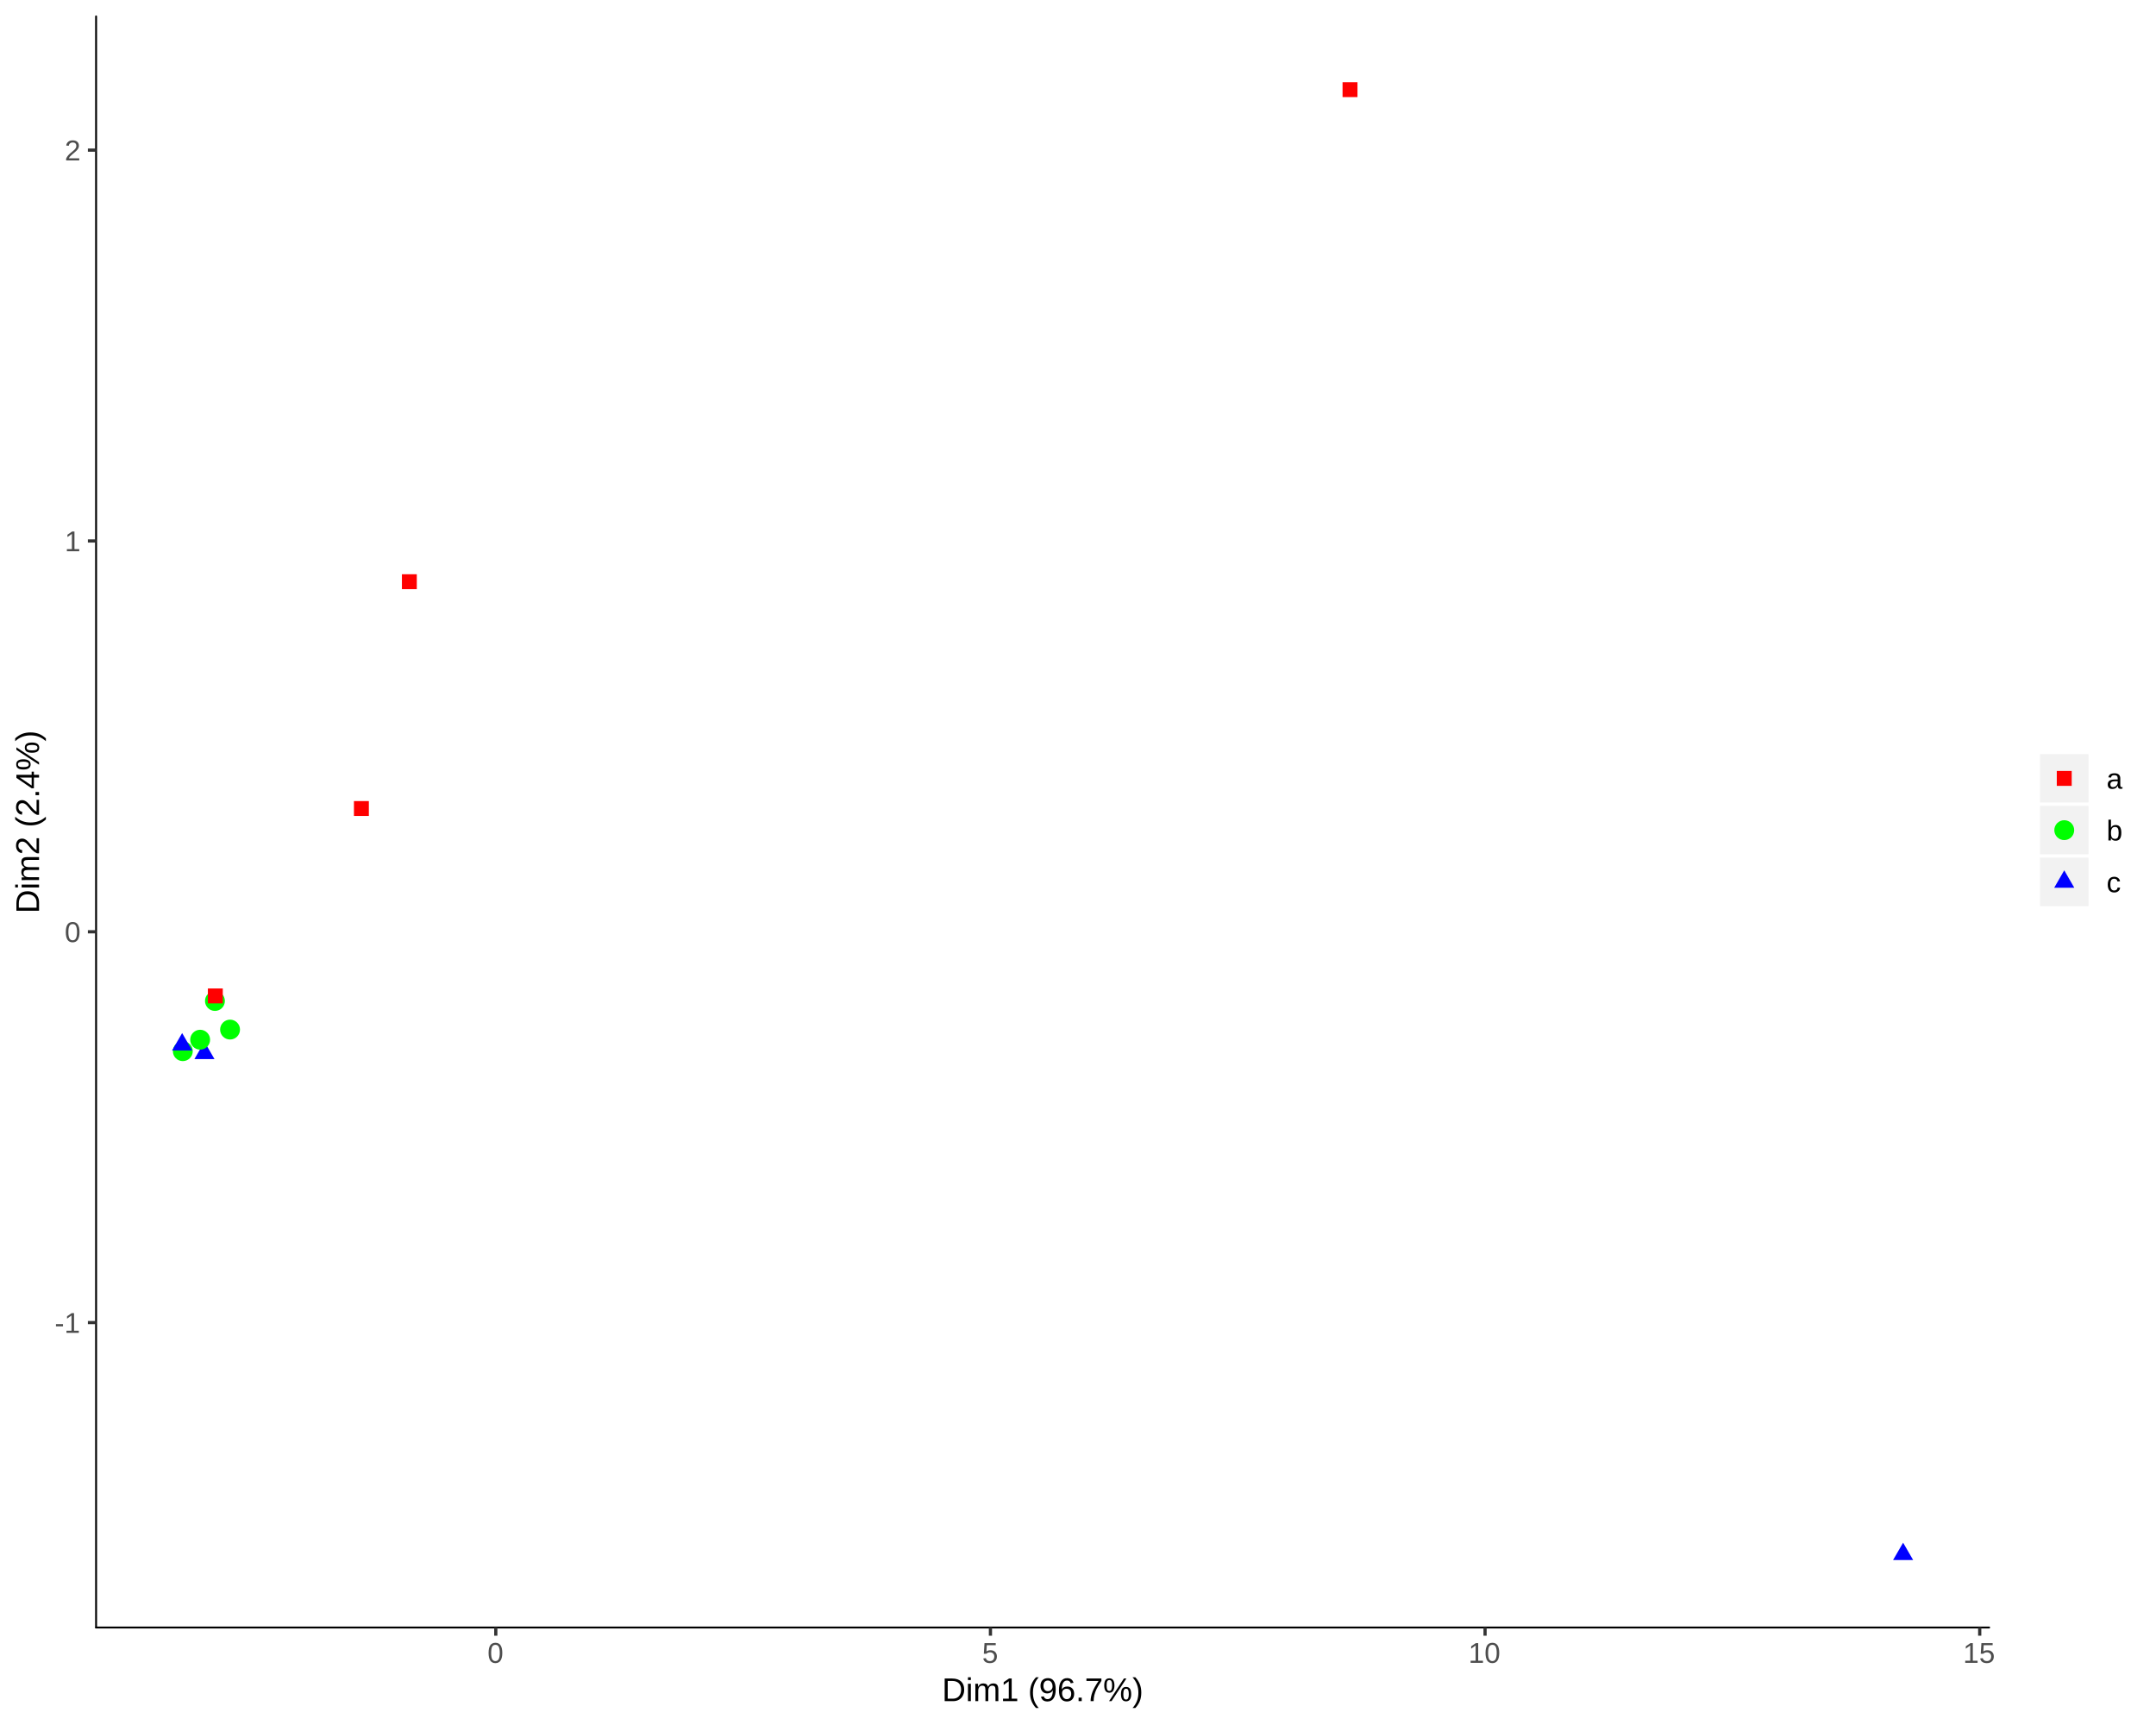
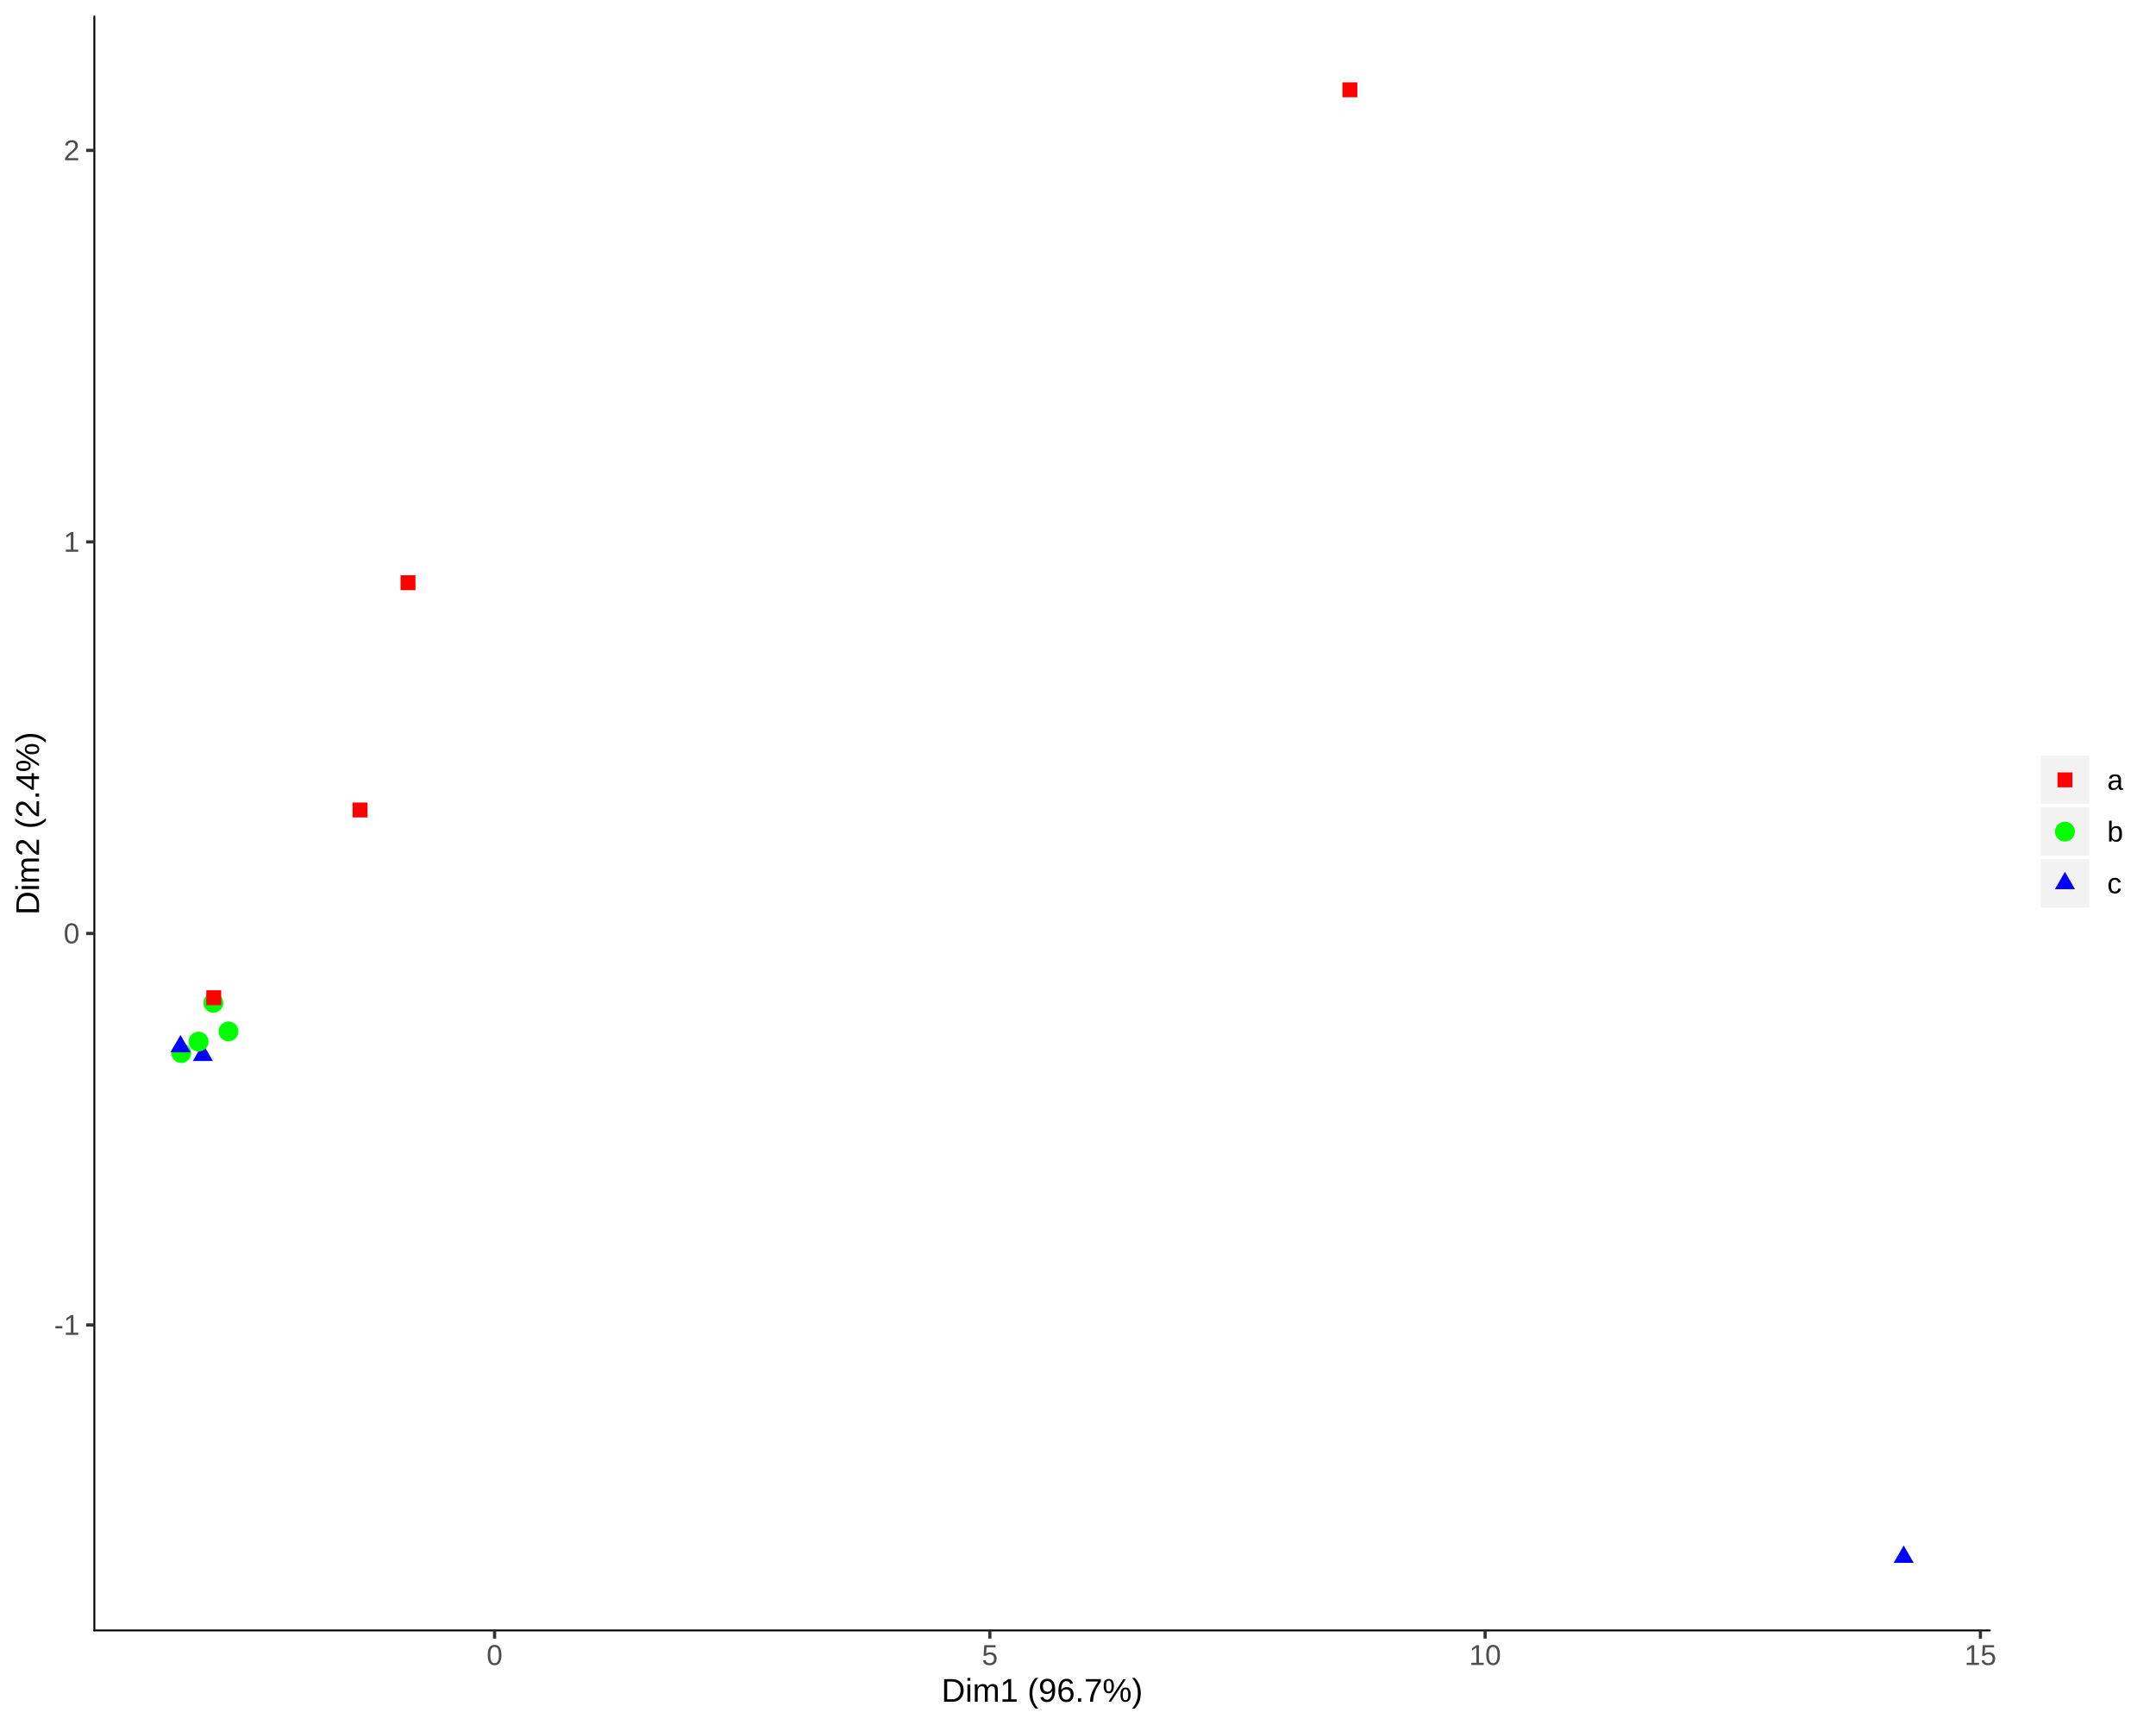
<svg xmlns="http://www.w3.org/2000/svg" viewBox="0 0 720.00 576.00">
  <defs>
    <style type="text/css">
-     line, polyline, path, rect, circle {
+     line, polyline, polygon, path, rect, circle {
      fill: none;
      stroke: #000000;
      stroke-linecap: round;
      stroke-linejoin: round;
      stroke-miterlimit: 10.00;
    }
  </style>
  </defs>
  <rect width="100%" height="100%" style="stroke: none; fill: #FFFFFF;" />
  <defs>
-     <clipPath id="cpMzIuMDg5Mnw2NjQuMjgyfDU0My40NDN8NS40Nzk0NQ==">
-       <rect x="32.09" y="5.48" width="632.19" height="537.96" />
+     <clipPath id="cpMzEuNTF8NjY0LjUyfDU0NC40M3w1LjQ4">
+       <rect x="31.51" y="5.48" width="633.01" height="538.95" />
    </clipPath>
  </defs>
-   <polyline points="134.22,196.73 139.19,196.73 139.19,191.75 134.22,191.75 " style="stroke-width: 0.71; stroke: none; fill: #FF0000;" clip-path="url(#cpMzIuMDg5Mnw2NjQuMjgyfDU0My40NDN8NS40Nzk0NQ==)" />
-   <circle cx="76.83" cy="343.79" r="2.49pt" style="stroke-width: 0.71; stroke: none; fill: #00FF00;" clip-path="url(#cpMzIuMDg5Mnw2NjQuMjgyfDU0My40NDN8NS40Nzk0NQ==)" />
-   <polyline points="635.55,515.12 638.90,520.92 632.19,520.92 " style="stroke-width: 0.71; stroke: none; fill: #0000FF;" clip-path="url(#cpMzIuMDg5Mnw2NjQuMjgyfDU0My40NDN8NS40Nzk0NQ==)" />
-   <polyline points="448.35,32.42 453.33,32.42 453.33,27.44 448.35,27.44 " style="stroke-width: 0.71; stroke: none; fill: #FF0000;" clip-path="url(#cpMzIuMDg5Mnw2NjQuMjgyfDU0My40NDN8NS40Nzk0NQ==)" />
-   <circle cx="71.78" cy="334.24" r="2.49pt" style="stroke-width: 0.71; stroke: none; fill: #00FF00;" clip-path="url(#cpMzIuMDg5Mnw2NjQuMjgyfDU0My40NDN8NS40Nzk0NQ==)" />
-   <polyline points="68.28,347.83 71.63,353.64 64.93,353.64 " style="stroke-width: 0.71; stroke: none; fill: #0000FF;" clip-path="url(#cpMzIuMDg5Mnw2NjQuMjgyfDU0My40NDN8NS40Nzk0NQ==)" />
-   <polyline points="118.20,272.46 123.18,272.46 123.18,267.49 118.20,267.49 " style="stroke-width: 0.71; stroke: none; fill: #FF0000;" clip-path="url(#cpMzIuMDg5Mnw2NjQuMjgyfDU0My40NDN8NS40Nzk0NQ==)" />
-   <circle cx="61.05" cy="351.00" r="2.49pt" style="stroke-width: 0.71; stroke: none; fill: #00FF00;" clip-path="url(#cpMzIuMDg5Mnw2NjQuMjgyfDU0My40NDN8NS40Nzk0NQ==)" />
-   <polyline points="60.83,344.95 64.18,350.76 57.47,350.76 " style="stroke-width: 0.71; stroke: none; fill: #0000FF;" clip-path="url(#cpMzIuMDg5Mnw2NjQuMjgyfDU0My40NDN8NS40Nzk0NQ==)" />
-   <polyline points="69.42,335.04 74.40,335.04 74.40,330.06 69.42,330.06 " style="stroke-width: 0.71; stroke: none; fill: #FF0000;" clip-path="url(#cpMzIuMDg5Mnw2NjQuMjgyfDU0My40NDN8NS40Nzk0NQ==)" />
-   <circle cx="66.84" cy="347.17" r="2.49pt" style="stroke-width: 0.71; stroke: none; fill: #00FF00;" clip-path="url(#cpMzIuMDg5Mnw2NjQuMjgyfDU0My40NDN8NS40Nzk0NQ==)" />
+   <polygon points="133.77,197.07 138.75,197.07 138.75,192.10 133.77,192.10 " style="stroke-width: 0.71; stroke: none; fill: #FF0000;" clip-path="url(#cpMzEuNTF8NjY0LjUyfDU0NC40M3w1LjQ4)" />
+   <circle cx="76.31" cy="344.40" r="2.49pt" style="stroke-width: 0.71; stroke: none; fill: #00FF00;" clip-path="url(#cpMzEuNTF8NjY0LjUyfDU0NC40M3w1LjQ4)" />
+   <polygon points="635.74,516.06 639.09,521.86 632.39,521.86 " style="stroke-width: 0.71; stroke: none; fill: #0000FF;" clip-path="url(#cpMzEuNTF8NjY0LjUyfDU0NC40M3w1LjQ4)" />
+   <polygon points="448.31,32.47 453.29,32.47 453.29,27.49 448.31,27.49 " style="stroke-width: 0.71; stroke: none; fill: #FF0000;" clip-path="url(#cpMzEuNTF8NjY0LjUyfDU0NC40M3w1LjQ4)" />
+   <circle cx="71.25" cy="334.84" r="2.49pt" style="stroke-width: 0.71; stroke: none; fill: #00FF00;" clip-path="url(#cpMzEuNTF8NjY0LjUyfDU0NC40M3w1LjQ4)" />
+   <polygon points="67.75,348.47 71.10,354.27 64.40,354.27 " style="stroke-width: 0.71; stroke: none; fill: #0000FF;" clip-path="url(#cpMzEuNTF8NjY0LjUyfDU0NC40M3w1LjQ4)" />
+   <polygon points="117.74,272.95 122.72,272.95 122.72,267.97 117.74,267.97 " style="stroke-width: 0.71; stroke: none; fill: #FF0000;" clip-path="url(#cpMzEuNTF8NjY0LjUyfDU0NC40M3w1LjQ4)" />
+   <circle cx="60.51" cy="351.63" r="2.49pt" style="stroke-width: 0.71; stroke: none; fill: #00FF00;" clip-path="url(#cpMzEuNTF8NjY0LjUyfDU0NC40M3w1LjQ4)" />
+   <polygon points="60.28,345.58 63.63,351.39 56.93,351.39 " style="stroke-width: 0.71; stroke: none; fill: #0000FF;" clip-path="url(#cpMzEuNTF8NjY0LjUyfDU0NC40M3w1LjQ4)" />
+   <polygon points="68.89,335.64 73.87,335.64 73.87,330.66 68.89,330.66 " style="stroke-width: 0.71; stroke: none; fill: #FF0000;" clip-path="url(#cpMzEuNTF8NjY0LjUyfDU0NC40M3w1LjQ4)" />
+   <circle cx="66.31" cy="347.80" r="2.49pt" style="stroke-width: 0.71; stroke: none; fill: #00FF00;" clip-path="url(#cpMzEuNTF8NjY0LjUyfDU0NC40M3w1LjQ4)" />
  <defs>
-     <clipPath id="cpMHw3MjB8NTc2fDA=">
+     <clipPath id="cpMC4wMHw3MjAuMDB8NTc2LjAwfDAuMDA=">
      <rect x="0.00" y="0.00" width="720.00" height="576.00" />
    </clipPath>
  </defs>
-   <polyline points="32.09,543.44 32.09,5.48 " style="stroke-width: 0.64;" clip-path="url(#cpMHw3MjB8NTc2fDA=)" />
-   <g clip-path="url(#cpMHw3MjB8NTc2fDA=)">
-     <text x="18.27" y="445.06" style="font-size: 9.60px; fill: #4D4D4D; font-family: Liberation Sans;" textLength="8.89px" lengthAdjust="spacingAndGlyphs">-1</text>
+   <polyline points="31.51,544.43 31.51,5.48 " style="stroke-width: 0.64;" clip-path="url(#cpMC4wMHw3MjAuMDB8NTc2LjAwfDAuMDA=)" />
+   <g clip-path="url(#cpMC4wMHw3MjAuMDB8NTc2LjAwfDAuMDA=)">
+     <text x="18.06" y="445.72" style="font-size: 9.60px; fill: #4D4D4D; font-family: Liberation Sans;" textLength="8.52px" lengthAdjust="spacingAndGlyphs">-1</text>
  </g>
-   <g clip-path="url(#cpMHw3MjB8NTc2fDA=)">
-     <text x="21.60" y="314.57" style="font-size: 9.60px; fill: #4D4D4D; font-family: Liberation Sans;" textLength="5.56px" lengthAdjust="spacingAndGlyphs">0</text>
+   <g clip-path="url(#cpMC4wMHw3MjAuMDB8NTc2LjAwfDAuMDA=)">
+     <text x="21.25" y="314.98" style="font-size: 9.60px; fill: #4D4D4D; font-family: Liberation Sans;" textLength="5.33px" lengthAdjust="spacingAndGlyphs">0</text>
  </g>
-   <g clip-path="url(#cpMHw3MjB8NTc2fDA=)">
-     <text x="21.60" y="184.07" style="font-size: 9.60px; fill: #4D4D4D; font-family: Liberation Sans;" textLength="5.56px" lengthAdjust="spacingAndGlyphs">1</text>
+   <g clip-path="url(#cpMC4wMHw3MjAuMDB8NTc2LjAwfDAuMDA=)">
+     <text x="21.25" y="184.25" style="font-size: 9.60px; fill: #4D4D4D; font-family: Liberation Sans;" textLength="5.33px" lengthAdjust="spacingAndGlyphs">1</text>
  </g>
-   <g clip-path="url(#cpMHw3MjB8NTc2fDA=)">
-     <text x="21.60" y="53.57" style="font-size: 9.60px; fill: #4D4D4D; font-family: Liberation Sans;" textLength="5.56px" lengthAdjust="spacingAndGlyphs">2</text>
+   <g clip-path="url(#cpMC4wMHw3MjAuMDB8NTc2LjAwfDAuMDA=)">
+     <text x="21.25" y="53.51" style="font-size: 9.60px; fill: #4D4D4D; font-family: Liberation Sans;" textLength="5.33px" lengthAdjust="spacingAndGlyphs">2</text>
  </g>
-   <polyline points="29.35,441.63 32.09,441.63 " style="stroke-width: 1.07; stroke: #333333; stroke-linecap: butt;" clip-path="url(#cpMHw3MjB8NTc2fDA=)" />
-   <polyline points="29.35,311.13 32.09,311.13 " style="stroke-width: 1.07; stroke: #333333; stroke-linecap: butt;" clip-path="url(#cpMHw3MjB8NTc2fDA=)" />
-   <polyline points="29.35,180.63 32.09,180.63 " style="stroke-width: 1.07; stroke: #333333; stroke-linecap: butt;" clip-path="url(#cpMHw3MjB8NTc2fDA=)" />
-   <polyline points="29.35,50.13 32.09,50.13 " style="stroke-width: 1.07; stroke: #333333; stroke-linecap: butt;" clip-path="url(#cpMHw3MjB8NTc2fDA=)" />
-   <polyline points="32.09,543.44 664.28,543.44 " style="stroke-width: 0.64;" clip-path="url(#cpMHw3MjB8NTc2fDA=)" />
-   <polyline points="165.57,546.18 165.57,543.44 " style="stroke-width: 1.07; stroke: #333333; stroke-linecap: butt;" clip-path="url(#cpMHw3MjB8NTc2fDA=)" />
-   <polyline points="330.76,546.18 330.76,543.44 " style="stroke-width: 1.07; stroke: #333333; stroke-linecap: butt;" clip-path="url(#cpMHw3MjB8NTc2fDA=)" />
-   <polyline points="495.94,546.18 495.94,543.44 " style="stroke-width: 1.07; stroke: #333333; stroke-linecap: butt;" clip-path="url(#cpMHw3MjB8NTc2fDA=)" />
-   <polyline points="661.13,546.18 661.13,543.44 " style="stroke-width: 1.07; stroke: #333333; stroke-linecap: butt;" clip-path="url(#cpMHw3MjB8NTc2fDA=)" />
-   <g clip-path="url(#cpMHw3MjB8NTc2fDA=)">
-     <text x="162.79" y="555.25" style="font-size: 9.60px; fill: #4D4D4D; font-family: Liberation Sans;" textLength="5.56px" lengthAdjust="spacingAndGlyphs">0</text>
+   <polyline points="28.77,442.42 31.51,442.42 " style="stroke-width: 1.07; stroke: #333333; stroke-linecap: butt;" clip-path="url(#cpMC4wMHw3MjAuMDB8NTc2LjAwfDAuMDA=)" />
+   <polyline points="28.77,311.69 31.51,311.69 " style="stroke-width: 1.07; stroke: #333333; stroke-linecap: butt;" clip-path="url(#cpMC4wMHw3MjAuMDB8NTc2LjAwfDAuMDA=)" />
+   <polyline points="28.77,180.95 31.51,180.95 " style="stroke-width: 1.07; stroke: #333333; stroke-linecap: butt;" clip-path="url(#cpMC4wMHw3MjAuMDB8NTc2LjAwfDAuMDA=)" />
+   <polyline points="28.77,50.21 31.51,50.21 " style="stroke-width: 1.07; stroke: #333333; stroke-linecap: butt;" clip-path="url(#cpMC4wMHw3MjAuMDB8NTc2LjAwfDAuMDA=)" />
+   <polyline points="31.51,544.43 664.52,544.43 " style="stroke-width: 0.64;" clip-path="url(#cpMC4wMHw3MjAuMDB8NTc2LjAwfDAuMDA=)" />
+   <polyline points="165.17,547.17 165.17,544.43 " style="stroke-width: 1.07; stroke: #333333; stroke-linecap: butt;" clip-path="url(#cpMC4wMHw3MjAuMDB8NTc2LjAwfDAuMDA=)" />
+   <polyline points="330.56,547.17 330.56,544.43 " style="stroke-width: 1.07; stroke: #333333; stroke-linecap: butt;" clip-path="url(#cpMC4wMHw3MjAuMDB8NTc2LjAwfDAuMDA=)" />
+   <polyline points="495.96,547.17 495.96,544.43 " style="stroke-width: 1.07; stroke: #333333; stroke-linecap: butt;" clip-path="url(#cpMC4wMHw3MjAuMDB8NTc2LjAwfDAuMDA=)" />
+   <polyline points="661.36,547.17 661.36,544.43 " style="stroke-width: 1.07; stroke: #333333; stroke-linecap: butt;" clip-path="url(#cpMC4wMHw3MjAuMDB8NTc2LjAwfDAuMDA=)" />
+   <g clip-path="url(#cpMC4wMHw3MjAuMDB8NTc2LjAwfDAuMDA=)">
+     <text x="162.50" y="555.95" style="font-size: 9.60px; fill: #4D4D4D; font-family: Liberation Sans;" textLength="5.33px" lengthAdjust="spacingAndGlyphs">0</text>
  </g>
-   <g clip-path="url(#cpMHw3MjB8NTc2fDA=)">
-     <text x="327.98" y="555.25" style="font-size: 9.60px; fill: #4D4D4D; font-family: Liberation Sans;" textLength="5.56px" lengthAdjust="spacingAndGlyphs">5</text>
+   <g clip-path="url(#cpMC4wMHw3MjAuMDB8NTc2LjAwfDAuMDA=)">
+     <text x="327.90" y="555.95" style="font-size: 9.60px; fill: #4D4D4D; font-family: Liberation Sans;" textLength="5.33px" lengthAdjust="spacingAndGlyphs">5</text>
  </g>
-   <g clip-path="url(#cpMHw3MjB8NTc2fDA=)">
-     <text x="490.38" y="555.25" style="font-size: 9.60px; fill: #4D4D4D; font-family: Liberation Sans;" textLength="11.12px" lengthAdjust="spacingAndGlyphs">10</text>
+   <g clip-path="url(#cpMC4wMHw3MjAuMDB8NTc2LjAwfDAuMDA=)">
+     <text x="490.63" y="555.95" style="font-size: 9.60px; fill: #4D4D4D; font-family: Liberation Sans;" textLength="10.66px" lengthAdjust="spacingAndGlyphs">10</text>
  </g>
-   <g clip-path="url(#cpMHw3MjB8NTc2fDA=)">
-     <text x="655.56" y="555.25" style="font-size: 9.60px; fill: #4D4D4D; font-family: Liberation Sans;" textLength="11.12px" lengthAdjust="spacingAndGlyphs">15</text>
+   <g clip-path="url(#cpMC4wMHw3MjAuMDB8NTc2LjAwfDAuMDA=)">
+     <text x="656.03" y="555.95" style="font-size: 9.60px; fill: #4D4D4D; font-family: Liberation Sans;" textLength="10.66px" lengthAdjust="spacingAndGlyphs">15</text>
  </g>
-   <g clip-path="url(#cpMHw3MjB8NTc2fDA=)">
-     <text x="314.57" y="568.04" style="font-size: 11.00px; font-family: Liberation Sans;" textLength="67.24px" lengthAdjust="spacingAndGlyphs">Dim1 (96.7%)</text>
+   <g clip-path="url(#cpMC4wMHw3MjAuMDB8NTc2LjAwfDAuMDA=)">
+     <text x="314.39" y="568.24" style="font-size: 11.00px; font-family: Liberation Sans;" textLength="67.25px" lengthAdjust="spacingAndGlyphs">Dim1 (96.7%)</text>
  </g>
-   <g clip-path="url(#cpMHw3MjB8NTc2fDA=)">
-     <text transform="translate(13.04,305.02) rotate(-90)" style="font-size: 11.00px; font-family: Liberation Sans;" textLength="61.12px" lengthAdjust="spacingAndGlyphs">Dim2 (2.4%)</text>
+   <g clip-path="url(#cpMC4wMHw3MjAuMDB8NTc2LjAwfDAuMDA=)">
+     <text transform="translate(13.04,305.52) rotate(-90)" style="font-size: 11.00px; font-family: Liberation Sans;" textLength="61.12px" lengthAdjust="spacingAndGlyphs">Dim2 (2.4%)</text>
  </g>
-   <rect x="675.24" y="240.32" width="39.28" height="68.28" style="stroke-width: 1.07; stroke: none; fill: #FFFFFF;" clip-path="url(#cpMHw3MjB8NTc2fDA=)" />
-   <rect x="680.72" y="251.28" width="17.28" height="17.28" style="stroke-width: 1.07; stroke: #FFFFFF; fill: #F2F2F2;" clip-path="url(#cpMHw3MjB8NTc2fDA=)" />
-   <polyline points="686.87,262.41 691.85,262.41 691.85,257.43 686.87,257.43 " style="stroke-width: 0.71; stroke: none; fill: #FF0000;" clip-path="url(#cpMHw3MjB8NTc2fDA=)" />
-   <rect x="680.72" y="268.56" width="17.28" height="17.28" style="stroke-width: 1.07; stroke: #FFFFFF; fill: #F2F2F2;" clip-path="url(#cpMHw3MjB8NTc2fDA=)" />
-   <circle cx="689.36" cy="277.20" r="2.49pt" style="stroke-width: 0.71; stroke: none; fill: #00FF00;" clip-path="url(#cpMHw3MjB8NTc2fDA=)" />
-   <rect x="680.72" y="285.84" width="17.28" height="17.28" style="stroke-width: 1.07; stroke: #FFFFFF; fill: #F2F2F2;" clip-path="url(#cpMHw3MjB8NTc2fDA=)" />
-   <polyline points="689.36,290.61 692.71,296.42 686.01,296.42 " style="stroke-width: 0.71; stroke: none; fill: #0000FF;" clip-path="url(#cpMHw3MjB8NTc2fDA=)" />
-   <g clip-path="url(#cpMHw3MjB8NTc2fDA=)">
-     <text x="703.48" y="263.36" style="font-size: 9.60px; font-family: Liberation Sans;" textLength="5.56px" lengthAdjust="spacingAndGlyphs">a</text>
+   <rect x="675.47" y="240.81" width="39.05" height="68.28" style="stroke-width: 1.07; stroke: none; fill: #FFFFFF;" clip-path="url(#cpMC4wMHw3MjAuMDB8NTc2LjAwfDAuMDA=)" />
+   <rect x="680.95" y="251.77" width="17.28" height="17.28" style="stroke-width: 1.07; stroke: #FFFFFF; fill: #F2F2F2;" clip-path="url(#cpMC4wMHw3MjAuMDB8NTc2LjAwfDAuMDA=)" />
+   <polygon points="687.11,262.90 692.08,262.90 692.08,257.92 687.11,257.92 " style="stroke-width: 0.71; stroke: none; fill: #FF0000;" clip-path="url(#cpMC4wMHw3MjAuMDB8NTc2LjAwfDAuMDA=)" />
+   <rect x="680.95" y="269.05" width="17.28" height="17.28" style="stroke-width: 1.07; stroke: #FFFFFF; fill: #F2F2F2;" clip-path="url(#cpMC4wMHw3MjAuMDB8NTc2LjAwfDAuMDA=)" />
+   <circle cx="689.59" cy="277.69" r="2.49pt" style="stroke-width: 0.71; stroke: none; fill: #00FF00;" clip-path="url(#cpMC4wMHw3MjAuMDB8NTc2LjAwfDAuMDA=)" />
+   <rect x="680.95" y="286.33" width="17.28" height="17.28" style="stroke-width: 1.07; stroke: #FFFFFF; fill: #F2F2F2;" clip-path="url(#cpMC4wMHw3MjAuMDB8NTc2LjAwfDAuMDA=)" />
+   <polygon points="689.59,291.10 692.94,296.91 686.24,296.91 " style="stroke-width: 0.71; stroke: none; fill: #0000FF;" clip-path="url(#cpMC4wMHw3MjAuMDB8NTc2LjAwfDAuMDA=)" />
+   <g clip-path="url(#cpMC4wMHw3MjAuMDB8NTc2LjAwfDAuMDA=)">
+     <text x="703.71" y="263.71" style="font-size: 9.60px; font-family: Liberation Sans;" textLength="5.33px" lengthAdjust="spacingAndGlyphs">a</text>
  </g>
-   <g clip-path="url(#cpMHw3MjB8NTc2fDA=)">
-     <text x="703.48" y="280.64" style="font-size: 9.60px; font-family: Liberation Sans;" textLength="5.56px" lengthAdjust="spacingAndGlyphs">b</text>
+   <g clip-path="url(#cpMC4wMHw3MjAuMDB8NTc2LjAwfDAuMDA=)">
+     <text x="703.71" y="280.99" style="font-size: 9.60px; font-family: Liberation Sans;" textLength="5.33px" lengthAdjust="spacingAndGlyphs">b</text>
  </g>
-   <g clip-path="url(#cpMHw3MjB8NTc2fDA=)">
-     <text x="703.48" y="297.92" style="font-size: 9.60px; font-family: Liberation Sans;" textLength="5.00px" lengthAdjust="spacingAndGlyphs">c</text>
+   <g clip-path="url(#cpMC4wMHw3MjAuMDB8NTc2LjAwfDAuMDA=)">
+     <text x="703.71" y="298.27" style="font-size: 9.60px; font-family: Liberation Sans;" textLength="4.80px" lengthAdjust="spacingAndGlyphs">c</text>
  </g>
</svg>
